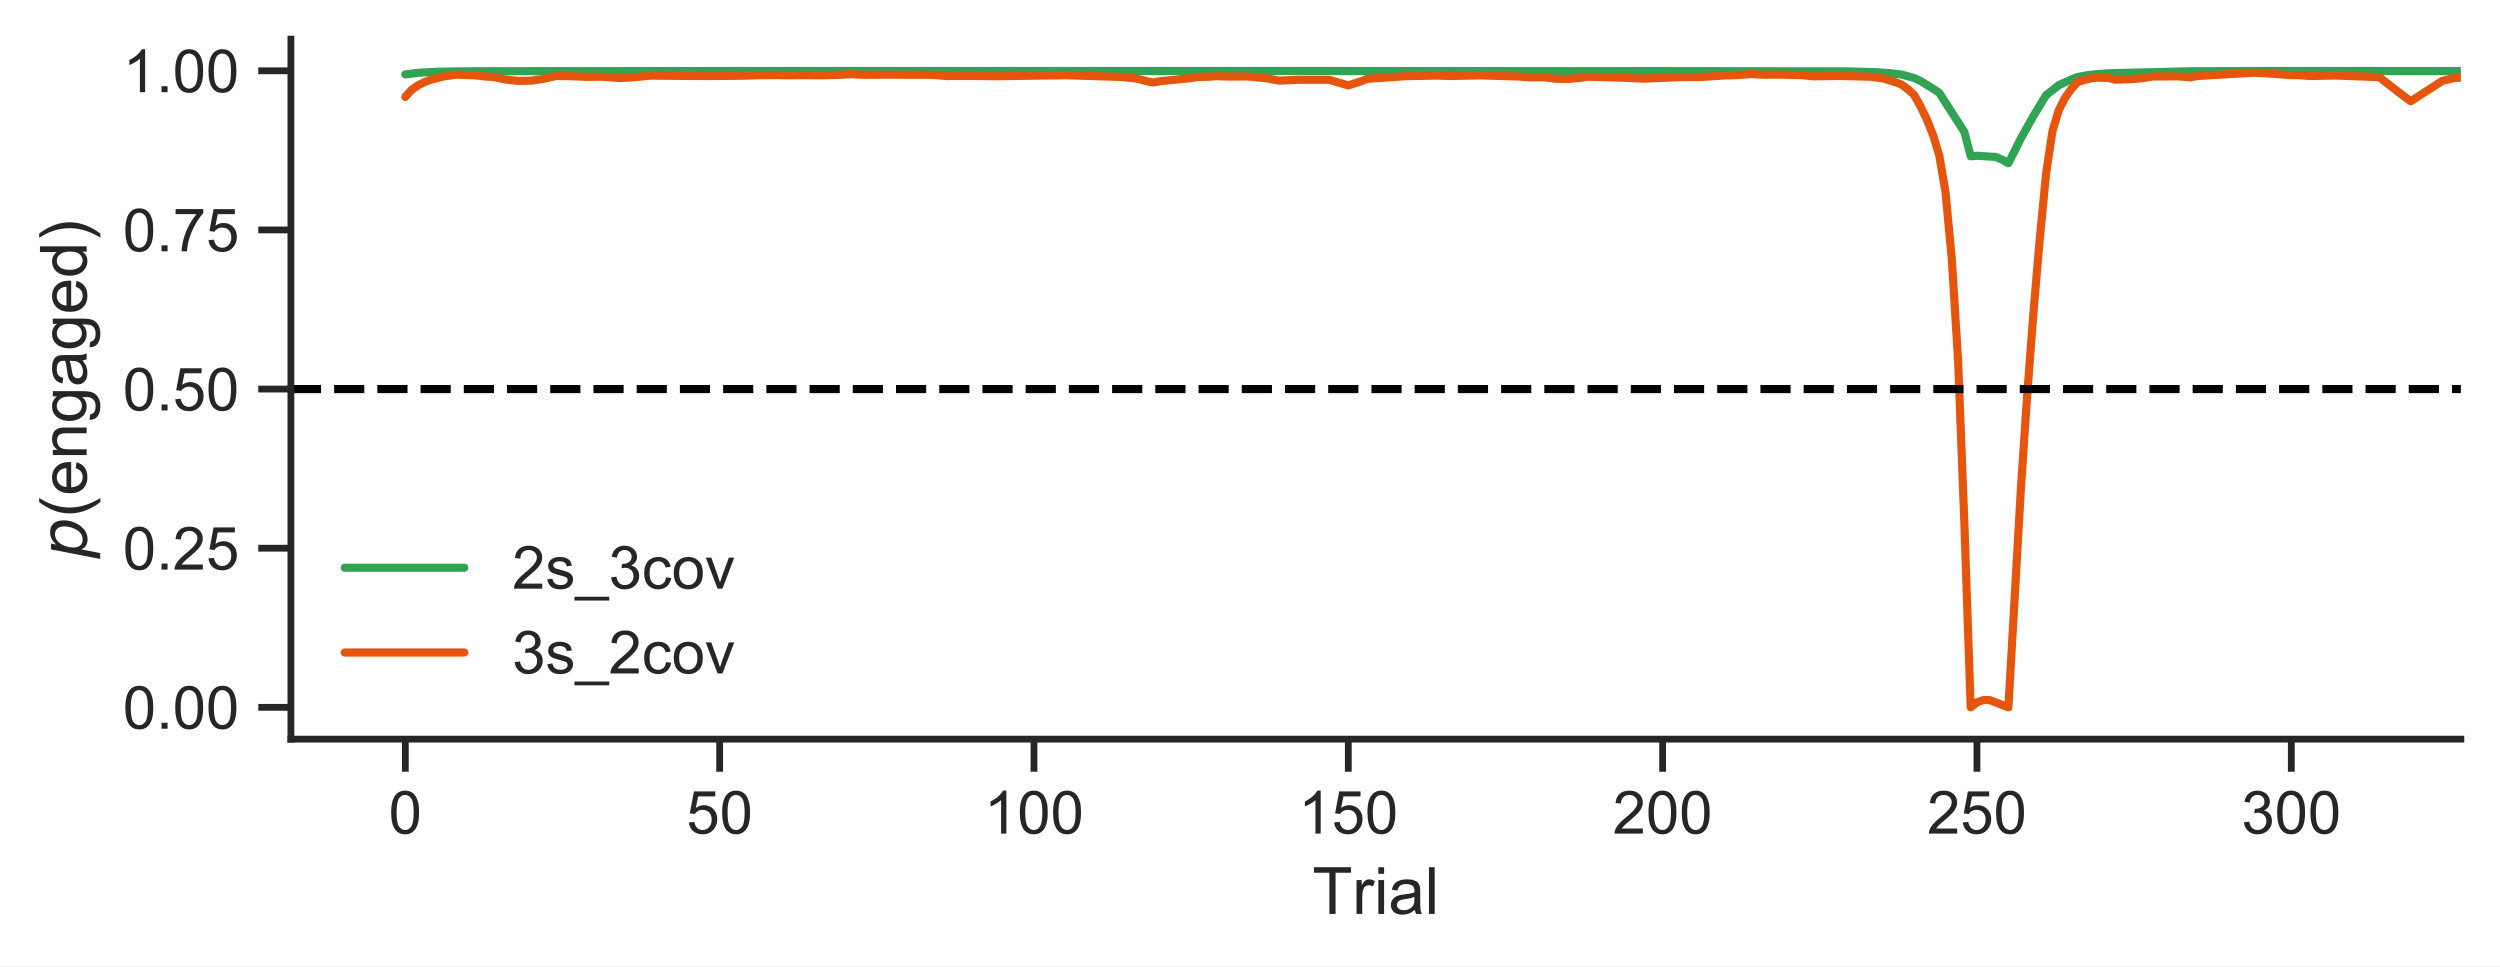
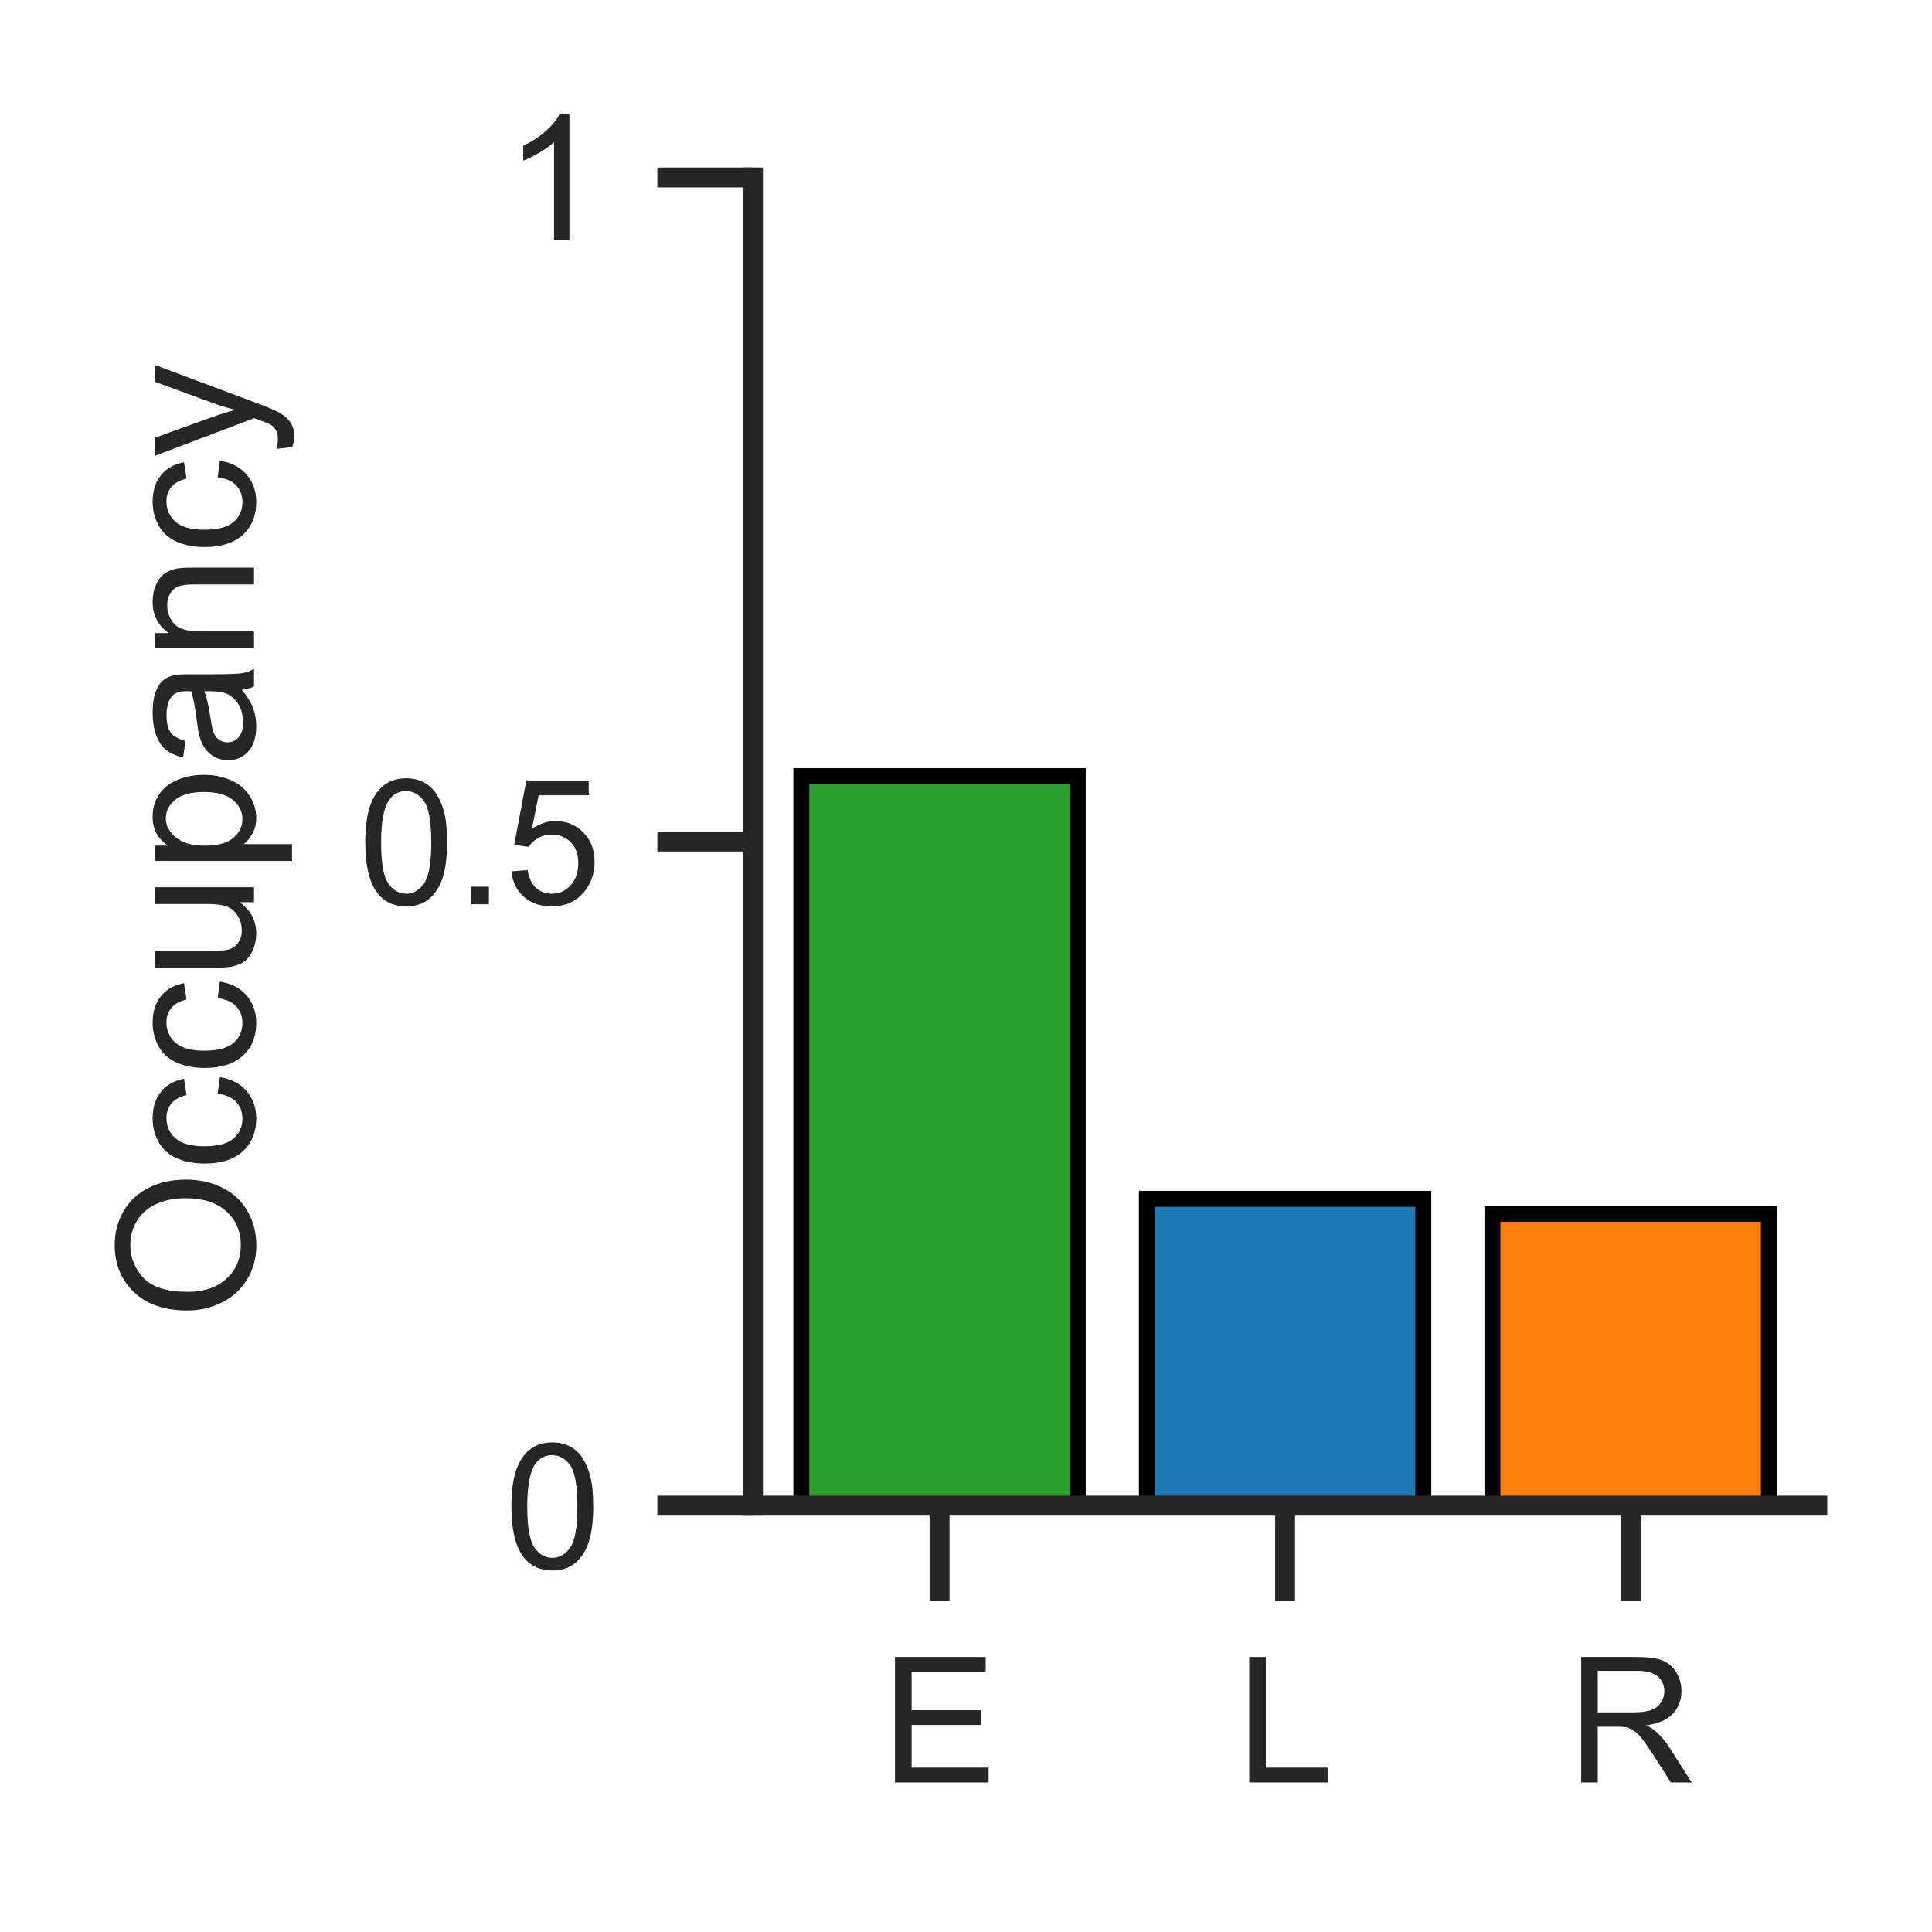
- <svg xmlns="http://www.w3.org/2000/svg" xmlns:xlink="http://www.w3.org/1999/xlink" height="177.69pt" version="1.1" viewBox="0 0 459.84 177.69" width="459.84pt">
+ <svg xmlns="http://www.w3.org/2000/svg" xmlns:xlink="http://www.w3.org/1999/xlink" height="121.26pt" version="1.1" viewBox="0 0 121.26 121.26" width="121.26pt">
  <defs>
    <style type="text/css">
*{stroke-linecap:butt;stroke-linejoin:round;}
  </style>
  </defs>
  <g id="figure_1">
    <g id="patch_1">
-       <path d="M 0 177.69  L 459.84 177.69  L 459.84 0  L 0 0  z " style="fill:#ffffff;" />
+       <path d="M 0 121.26  L 121.26 121.26  L 121.26 0  L 0 0  z " style="fill:#ffffff;" />
    </g>
    <g id="axes_1">
      <g id="patch_2">
-         <path d="M 53.507 135.955  L 452.64 135.955  L 452.64 7.2  L 53.507 7.2  z " style="fill:#ffffff;" />
+         <path d="M 47.259 94.5  L 114.06 94.5  L 114.06 11.137  L 47.259 11.137  z " style="fill:#ffffff;" />
      </g>
      <g id="matplotlib.axis_1">
        <g id="xtick_1">
          <g id="line2d_1">
            <defs>
-               <path d="M 0 0  L 0 6  " id="mb37c2af38c" style="stroke:#262626;stroke-width:1.25;" />
+               <path d="M 0 0  L 0 6  " id="maa2088e95f" style="stroke:#262626;stroke-width:1.25;" />
            </defs>
            <g>
-               <use style="fill:#262626;stroke:#262626;stroke-width:1.25;" x="74.552" xlink:href="#mb37c2af38c" y="135.955" />
+               <use style="fill:#262626;stroke:#262626;stroke-width:1.25;" x="58.971" xlink:href="#maa2088e95f" y="94.5" />
            </g>
          </g>
          <g id="text_1">
            <defs>
-               <path d="M 4.156 35.297  Q 4.156 48 6.766 55.734  Q 9.375 63.484 14.516 67.672  Q 19.672 71.875 27.484 71.875  Q 33.25 71.875 37.594 69.547  Q 41.938 67.234 44.766 62.859  Q 47.609 58.5 49.219 52.219  Q 50.828 45.953 50.828 35.297  Q 50.828 22.703 48.234 14.969  Q 45.656 7.234 40.5 3  Q 35.359 -1.219 27.484 -1.219  Q 17.141 -1.219 11.234 6.203  Q 4.156 15.141 4.156 35.297  z M 13.188 35.297  Q 13.188 17.672 17.312 11.828  Q 21.438 6 27.484 6  Q 33.547 6 37.672 11.859  Q 41.797 17.719 41.797 35.297  Q 41.797 52.984 37.672 58.781  Q 33.547 64.594 27.391 64.594  Q 21.344 64.594 17.719 59.469  Q 13.188 52.938 13.188 35.297  z " id="ArialMT-48" />
+               <path d="M 7.906 0  L 7.906 71.578  L 59.672 71.578  L 59.672 63.141  L 17.391 63.141  L 17.391 41.219  L 56.984 41.219  L 56.984 32.812  L 17.391 32.812  L 17.391 8.453  L 61.328 8.453  L 61.328 0  z " id="ArialMT-69" />
            </defs>
-             <g style="fill:#262626;" transform="translate(71.4937 153.3289)scale(0.11 -0.11)">
-               <use xlink:href="#ArialMT-48" />
+             <g style="fill:#262626;" transform="translate(55.3019 111.8733)scale(0.11 -0.11)">
+               <use xlink:href="#ArialMT-69" />
            </g>
          </g>
        </g>
        <g id="xtick_2">
          <g id="line2d_2">
            <g>
-               <use style="fill:#262626;stroke:#262626;stroke-width:1.25;" x="132.369" xlink:href="#mb37c2af38c" y="135.955" />
+               <use style="fill:#262626;stroke:#262626;stroke-width:1.25;" x="80.659" xlink:href="#maa2088e95f" y="94.5" />
            </g>
          </g>
          <g id="text_2">
            <defs>
-               <path d="M 4.156 18.75  L 13.375 19.531  Q 14.406 12.797 18.141 9.391  Q 21.875 6 27.156 6  Q 33.5 6 37.891 10.781  Q 42.281 15.578 42.281 23.484  Q 42.281 31 38.062 35.344  Q 33.844 39.703 27 39.703  Q 22.75 39.703 19.328 37.766  Q 15.922 35.844 13.969 32.766  L 5.719 33.844  L 12.641 70.609  L 48.25 70.609  L 48.25 62.203  L 19.672 62.203  L 15.828 42.969  Q 22.266 47.469 29.344 47.469  Q 38.719 47.469 45.156 40.969  Q 51.609 34.469 51.609 24.266  Q 51.609 14.547 45.953 7.469  Q 39.062 -1.219 27.156 -1.219  Q 17.391 -1.219 11.203 4.25  Q 5.031 9.719 4.156 18.75  z " id="ArialMT-53" />
+               <path d="M 7.328 0  L 7.328 71.578  L 16.797 71.578  L 16.797 8.453  L 52.047 8.453  L 52.047 0  z " id="ArialMT-76" />
            </defs>
-             <g style="fill:#262626;" transform="translate(126.2516 153.3289)scale(0.11 -0.11)">
-               <use xlink:href="#ArialMT-53" />
-               <use x="55.615" xlink:href="#ArialMT-48" />
+             <g style="fill:#262626;" transform="translate(77.60062 111.8733)scale(0.11 -0.11)">
+               <use xlink:href="#ArialMT-76" />
            </g>
          </g>
        </g>
        <g id="xtick_3">
          <g id="line2d_3">
            <g>
-               <use style="fill:#262626;stroke:#262626;stroke-width:1.25;" x="190.185" xlink:href="#mb37c2af38c" y="135.955" />
+               <use style="fill:#262626;stroke:#262626;stroke-width:1.25;" x="102.348" xlink:href="#maa2088e95f" y="94.5" />
            </g>
          </g>
          <g id="text_3">
            <defs>
-               <path d="M 37.25 0  L 28.469 0  L 28.469 56  Q 25.297 52.984 20.141 49.953  Q 14.984 46.922 10.891 45.406  L 10.891 53.906  Q 18.266 57.375 23.781 62.297  Q 29.297 67.234 31.594 71.875  L 37.25 71.875  z " id="ArialMT-49" />
+               <path d="M 7.859 0  L 7.859 71.578  L 39.594 71.578  Q 49.172 71.578 54.141 69.641  Q 59.125 67.719 62.109 62.828  Q 65.094 57.953 65.094 52.047  Q 65.094 44.438 60.156 39.203  Q 55.219 33.984 44.922 32.562  Q 48.688 30.766 50.641 29  Q 54.781 25.203 58.5 19.484  L 70.953 0  L 59.031 0  L 49.562 14.891  Q 45.406 21.344 42.719 24.75  Q 40.047 28.172 37.922 29.531  Q 35.797 30.906 33.594 31.453  Q 31.984 31.781 28.328 31.781  L 17.328 31.781  L 17.328 0  z M 17.328 39.984  L 37.703 39.984  Q 44.188 39.984 47.844 41.328  Q 51.516 42.672 53.422 45.625  Q 55.328 48.578 55.328 52.047  Q 55.328 57.125 51.641 60.391  Q 47.953 63.672 39.984 63.672  L 17.328 63.672  z " id="ArialMT-82" />
            </defs>
-             <g style="fill:#262626;" transform="translate(181.0095 153.3289)scale(0.11 -0.11)">
-               <use xlink:href="#ArialMT-49" />
-               <use x="55.615" xlink:href="#ArialMT-48" />
-               <use x="111.23" xlink:href="#ArialMT-48" />
+             <g style="fill:#262626;" transform="translate(98.37566 111.8733)scale(0.11 -0.11)">
+               <use xlink:href="#ArialMT-82" />
            </g>
-           </g>
-         </g>
-         <g id="xtick_4">
-           <g id="line2d_4">
-             <g>
-               <use style="fill:#262626;stroke:#262626;stroke-width:1.25;" x="248.001" xlink:href="#mb37c2af38c" y="135.955" />
-             </g>
-           </g>
-           <g id="text_4">
-             <g style="fill:#262626;" transform="translate(238.8259 153.3289)scale(0.11 -0.11)">
-               <use xlink:href="#ArialMT-49" />
-               <use x="55.615" xlink:href="#ArialMT-53" />
-               <use x="111.23" xlink:href="#ArialMT-48" />
-             </g>
-           </g>
-         </g>
-         <g id="xtick_5">
-           <g id="line2d_5">
-             <g>
-               <use style="fill:#262626;stroke:#262626;stroke-width:1.25;" x="305.818" xlink:href="#mb37c2af38c" y="135.955" />
-             </g>
-           </g>
-           <g id="text_5">
-             <defs>
-               <path d="M 50.344 8.453  L 50.344 0  L 3.031 0  Q 2.938 3.172 4.047 6.109  Q 5.859 10.938 9.828 15.625  Q 13.812 20.312 21.344 26.469  Q 33.016 36.031 37.109 41.625  Q 41.219 47.219 41.219 52.203  Q 41.219 57.422 37.469 61  Q 33.734 64.594 27.734 64.594  Q 21.391 64.594 17.578 60.781  Q 13.766 56.984 13.719 50.25  L 4.688 51.172  Q 5.609 61.281 11.656 66.578  Q 17.719 71.875 27.938 71.875  Q 38.234 71.875 44.234 66.156  Q 50.25 60.453 50.25 52  Q 50.25 47.703 48.484 43.547  Q 46.734 39.406 42.656 34.812  Q 38.578 30.219 29.109 22.219  Q 21.188 15.578 18.938 13.203  Q 16.703 10.844 15.234 8.453  z " id="ArialMT-50" />
-             </defs>
-             <g style="fill:#262626;" transform="translate(296.6424 153.3289)scale(0.11 -0.11)">
-               <use xlink:href="#ArialMT-50" />
-               <use x="55.615" xlink:href="#ArialMT-48" />
-               <use x="111.23" xlink:href="#ArialMT-48" />
-             </g>
-           </g>
-         </g>
-         <g id="xtick_6">
-           <g id="line2d_6">
-             <g>
-               <use style="fill:#262626;stroke:#262626;stroke-width:1.25;" x="363.634" xlink:href="#mb37c2af38c" y="135.955" />
-             </g>
-           </g>
-           <g id="text_6">
-             <g style="fill:#262626;" transform="translate(354.4588 153.3289)scale(0.11 -0.11)">
-               <use xlink:href="#ArialMT-50" />
-               <use x="55.615" xlink:href="#ArialMT-53" />
-               <use x="111.23" xlink:href="#ArialMT-48" />
-             </g>
-           </g>
-         </g>
-         <g id="xtick_7">
-           <g id="line2d_7">
-             <g>
-               <use style="fill:#262626;stroke:#262626;stroke-width:1.25;" x="421.451" xlink:href="#mb37c2af38c" y="135.955" />
-             </g>
-           </g>
-           <g id="text_7">
-             <defs>
-               <path d="M 4.203 18.891  L 12.984 20.062  Q 14.5 12.594 18.141 9.297  Q 21.781 6 27 6  Q 33.203 6 37.469 10.297  Q 41.75 14.594 41.75 20.953  Q 41.75 27 37.797 30.922  Q 33.844 34.859 27.734 34.859  Q 25.25 34.859 21.531 33.891  L 22.516 41.609  Q 23.391 41.5 23.922 41.5  Q 29.547 41.5 34.031 44.422  Q 38.531 47.359 38.531 53.469  Q 38.531 58.297 35.25 61.469  Q 31.984 64.656 26.812 64.656  Q 21.688 64.656 18.266 61.422  Q 14.844 58.203 13.875 51.766  L 5.078 53.328  Q 6.688 62.156 12.391 67.016  Q 18.109 71.875 26.609 71.875  Q 32.469 71.875 37.391 69.359  Q 42.328 66.844 44.938 62.5  Q 47.562 58.156 47.562 53.266  Q 47.562 48.641 45.062 44.828  Q 42.578 41.016 37.703 38.766  Q 44.047 37.312 47.562 32.688  Q 51.078 28.078 51.078 21.141  Q 51.078 11.766 44.234 5.25  Q 37.406 -1.266 26.953 -1.266  Q 17.531 -1.266 11.297 4.344  Q 5.078 9.969 4.203 18.891  z " id="ArialMT-51" />
-             </defs>
-             <g style="fill:#262626;" transform="translate(412.2752 153.3289)scale(0.11 -0.11)">
-               <use xlink:href="#ArialMT-51" />
-               <use x="55.615" xlink:href="#ArialMT-48" />
-               <use x="111.23" xlink:href="#ArialMT-48" />
-             </g>
-           </g>
-         </g>
-         <g id="text_8">
-           <defs>
-             <path d="M 25.922 0  L 25.922 63.141  L 2.344 63.141  L 2.344 71.578  L 59.078 71.578  L 59.078 63.141  L 35.406 63.141  L 35.406 0  z " id="ArialMT-84" />
-             <path d="M 6.5 0  L 6.5 51.859  L 14.406 51.859  L 14.406 44  Q 17.438 49.516 20 51.266  Q 22.562 53.031 25.641 53.031  Q 30.078 53.031 34.672 50.203  L 31.641 42.047  Q 28.422 43.953 25.203 43.953  Q 22.312 43.953 20.016 42.219  Q 17.719 40.484 16.75 37.406  Q 15.281 32.719 15.281 27.156  L 15.281 0  z " id="ArialMT-114" />
-             <path d="M 6.641 61.469  L 6.641 71.578  L 15.438 71.578  L 15.438 61.469  z M 6.641 0  L 6.641 51.859  L 15.438 51.859  L 15.438 0  z " id="ArialMT-105" />
-             <path d="M 40.438 6.391  Q 35.547 2.25 31.031 0.531  Q 26.516 -1.172 21.344 -1.172  Q 12.797 -1.172 8.203 3  Q 3.609 7.172 3.609 13.672  Q 3.609 17.484 5.344 20.625  Q 7.078 23.781 9.891 25.688  Q 12.703 27.594 16.219 28.562  Q 18.797 29.25 24.031 29.891  Q 34.672 31.156 39.703 32.906  Q 39.75 34.719 39.75 35.203  Q 39.75 40.578 37.25 42.781  Q 33.891 45.75 27.25 45.75  Q 21.047 45.75 18.094 43.578  Q 15.141 41.406 13.719 35.891  L 5.125 37.062  Q 6.297 42.578 8.984 45.969  Q 11.672 49.359 16.75 51.188  Q 21.828 53.031 28.516 53.031  Q 35.156 53.031 39.297 51.469  Q 43.453 49.906 45.406 47.531  Q 47.359 45.172 48.141 41.547  Q 48.578 39.312 48.578 33.453  L 48.578 21.734  Q 48.578 9.469 49.141 6.219  Q 49.703 2.984 51.375 0  L 42.188 0  Q 40.828 2.734 40.438 6.391  z M 39.703 26.031  Q 34.906 24.078 25.344 22.703  Q 19.922 21.922 17.672 20.938  Q 15.438 19.969 14.203 18.094  Q 12.984 16.219 12.984 13.922  Q 12.984 10.406 15.641 8.062  Q 18.312 5.719 23.438 5.719  Q 28.516 5.719 32.469 7.938  Q 36.422 10.156 38.281 14.016  Q 39.703 17 39.703 22.797  z " id="ArialMT-97" />
-             <path d="M 6.391 0  L 6.391 71.578  L 15.188 71.578  L 15.188 0  z " id="ArialMT-108" />
-           </defs>
-           <g style="fill:#262626;" transform="translate(241.4108 168.1045)scale(0.12 -0.12)">
-             <use xlink:href="#ArialMT-84" />
-             <use x="61.037" xlink:href="#ArialMT-114" />
-             <use x="94.338" xlink:href="#ArialMT-105" />
-             <use x="116.555" xlink:href="#ArialMT-97" />
-             <use x="172.17" xlink:href="#ArialMT-108" />
          </g>
        </g>
      </g>
      <g id="matplotlib.axis_2">
        <g id="ytick_1">
-           <g id="line2d_8">
+           <g id="line2d_4">
            <defs>
-               <path d="M 0 0  L -6 0  " id="m1e8d1ca78a" style="stroke:#262626;stroke-width:1.25;" />
+               <path d="M 0 0  L -6 0  " id="m10a32d445a" style="stroke:#262626;stroke-width:1.25;" />
            </defs>
            <g>
-               <use style="fill:#262626;stroke:#262626;stroke-width:1.25;" x="53.507" xlink:href="#m1e8d1ca78a" y="130.103" />
+               <use style="fill:#262626;stroke:#262626;stroke-width:1.25;" x="47.259" xlink:href="#m10a32d445a" y="94.5" />
            </g>
          </g>
-           <g id="text_9">
+           <g id="text_4">
            <defs>
-               <path d="M 9.078 0  L 9.078 10.016  L 19.094 10.016  L 19.094 0  z " id="ArialMT-46" />
+               <path d="M 4.156 35.297  Q 4.156 48 6.766 55.734  Q 9.375 63.484 14.516 67.672  Q 19.672 71.875 27.484 71.875  Q 33.25 71.875 37.594 69.547  Q 41.938 67.234 44.766 62.859  Q 47.609 58.5 49.219 52.219  Q 50.828 45.953 50.828 35.297  Q 50.828 22.703 48.234 14.969  Q 45.656 7.234 40.5 3  Q 35.359 -1.219 27.484 -1.219  Q 17.141 -1.219 11.234 6.203  Q 4.156 15.141 4.156 35.297  z M 13.188 35.297  Q 13.188 17.672 17.312 11.828  Q 21.438 6 27.484 6  Q 33.547 6 37.672 11.859  Q 41.797 17.719 41.797 35.297  Q 41.797 52.984 37.672 58.781  Q 33.547 64.594 27.391 64.594  Q 21.344 64.594 17.719 59.469  Q 13.188 52.938 13.188 35.297  z " id="ArialMT-48" />
            </defs>
-             <g style="fill:#262626;" transform="translate(22.6 134.0396)scale(0.11 -0.11)">
+             <g style="fill:#262626;" transform="translate(31.64172 98.43647)scale(0.11 -0.11)">
              <use xlink:href="#ArialMT-48" />
-               <use x="55.615" xlink:href="#ArialMT-46" />
-               <use x="83.398" xlink:href="#ArialMT-48" />
-               <use x="139.014" xlink:href="#ArialMT-48" />
            </g>
          </g>
        </g>
        <g id="ytick_2">
-           <g id="line2d_9">
+           <g id="line2d_5">
            <g>
-               <use style="fill:#262626;stroke:#262626;stroke-width:1.25;" x="53.507" xlink:href="#m1e8d1ca78a" y="100.832" />
+               <use style="fill:#262626;stroke:#262626;stroke-width:1.25;" x="47.259" xlink:href="#m10a32d445a" y="52.818" />
            </g>
          </g>
-           <g id="text_10">
-             <g style="fill:#262626;" transform="translate(22.6 104.7691)scale(0.11 -0.11)">
+           <g id="text_5">
+             <defs>
+               <path d="M 9.078 0  L 9.078 10.016  L 19.094 10.016  L 19.094 0  z " id="ArialMT-46" />
+               <path d="M 4.156 18.75  L 13.375 19.531  Q 14.406 12.797 18.141 9.391  Q 21.875 6 27.156 6  Q 33.5 6 37.891 10.781  Q 42.281 15.578 42.281 23.484  Q 42.281 31 38.062 35.344  Q 33.844 39.703 27 39.703  Q 22.75 39.703 19.328 37.766  Q 15.922 35.844 13.969 32.766  L 5.719 33.844  L 12.641 70.609  L 48.25 70.609  L 48.25 62.203  L 19.672 62.203  L 15.828 42.969  Q 22.266 47.469 29.344 47.469  Q 38.719 47.469 45.156 40.969  Q 51.609 34.469 51.609 24.266  Q 51.609 14.547 45.953 7.469  Q 39.062 -1.219 27.156 -1.219  Q 17.391 -1.219 11.203 4.25  Q 5.031 9.719 4.156 18.75  z " id="ArialMT-53" />
+             </defs>
+             <g style="fill:#262626;" transform="translate(22.46875 56.75503)scale(0.11 -0.11)">
              <use xlink:href="#ArialMT-48" />
              <use x="55.615" xlink:href="#ArialMT-46" />
-               <use x="83.398" xlink:href="#ArialMT-50" />
-               <use x="139.014" xlink:href="#ArialMT-53" />
+               <use x="83.398" xlink:href="#ArialMT-53" />
            </g>
          </g>
        </g>
        <g id="ytick_3">
-           <g id="line2d_10">
+           <g id="line2d_6">
            <g>
-               <use style="fill:#262626;stroke:#262626;stroke-width:1.25;" x="53.507" xlink:href="#m1e8d1ca78a" y="71.562" />
+               <use style="fill:#262626;stroke:#262626;stroke-width:1.25;" x="47.259" xlink:href="#m10a32d445a" y="11.137" />
            </g>
          </g>
-           <g id="text_11">
-             <g style="fill:#262626;" transform="translate(22.6 75.49863)scale(0.11 -0.11)">
-               <use xlink:href="#ArialMT-48" />
-               <use x="55.615" xlink:href="#ArialMT-46" />
-               <use x="83.398" xlink:href="#ArialMT-53" />
-               <use x="139.014" xlink:href="#ArialMT-48" />
+           <g id="text_6">
+             <defs>
+               <path d="M 37.25 0  L 28.469 0  L 28.469 56  Q 25.297 52.984 20.141 49.953  Q 14.984 46.922 10.891 45.406  L 10.891 53.906  Q 18.266 57.375 23.781 62.297  Q 29.297 67.234 31.594 71.875  L 37.25 71.875  z " id="ArialMT-49" />
+             </defs>
+             <g style="fill:#262626;" transform="translate(31.64172 15.07359)scale(0.11 -0.11)">
+               <use xlink:href="#ArialMT-49" />
            </g>
          </g>
        </g>
-         <g id="ytick_4">
-           <g id="line2d_11">
-             <g>
-               <use style="fill:#262626;stroke:#262626;stroke-width:1.25;" x="53.507" xlink:href="#m1e8d1ca78a" y="42.291" />
-             </g>
-           </g>
-           <g id="text_12">
-             <defs>
-               <path d="M 4.734 62.203  L 4.734 70.656  L 51.078 70.656  L 51.078 63.812  Q 44.234 56.547 37.516 44.484  Q 30.812 32.422 27.156 19.672  Q 24.516 10.688 23.781 0  L 14.75 0  Q 14.891 8.453 18.062 20.406  Q 21.234 32.375 27.172 43.484  Q 33.109 54.594 39.797 62.203  z " id="ArialMT-55" />
-             </defs>
-             <g style="fill:#262626;" transform="translate(22.6 46.22816)scale(0.11 -0.11)">
-               <use xlink:href="#ArialMT-48" />
-               <use x="55.615" xlink:href="#ArialMT-46" />
-               <use x="83.398" xlink:href="#ArialMT-55" />
-               <use x="139.014" xlink:href="#ArialMT-53" />
-             </g>
-           </g>
-         </g>
-         <g id="ytick_5">
-           <g id="line2d_12">
-             <g>
-               <use style="fill:#262626;stroke:#262626;stroke-width:1.25;" x="53.507" xlink:href="#m1e8d1ca78a" y="13.021" />
-             </g>
-           </g>
-           <g id="text_13">
-             <g style="fill:#262626;" transform="translate(22.6 16.95768)scale(0.11 -0.11)">
-               <use xlink:href="#ArialMT-49" />
-               <use x="55.615" xlink:href="#ArialMT-46" />
-               <use x="83.398" xlink:href="#ArialMT-48" />
-               <use x="139.014" xlink:href="#ArialMT-48" />
-             </g>
-           </g>
-         </g>
-         <g id="text_14">
+         <g id="text_7">
          <defs>
-             <path d="M 49.609 33.688  Q 49.609 40.875 46.484 44.672  Q 43.359 48.484 37.5 48.484  Q 33.5 48.484 29.859 46.438  Q 26.219 44.391 23.391 40.484  Q 20.609 36.625 18.938 31.156  Q 17.281 25.688 17.281 20.312  Q 17.281 13.484 20.406 9.797  Q 23.531 6.109 29.297 6.109  Q 33.547 6.109 37.188 8.109  Q 40.828 10.109 43.406 13.922  Q 46.188 17.922 47.891 23.344  Q 49.609 28.766 49.609 33.688  z M 21.781 46.391  Q 25.391 51.125 30.297 53.562  Q 35.203 56 41.219 56  Q 49.609 56 54.25 50.5  Q 58.891 45.016 58.891 35.109  Q 58.891 27 56 19.656  Q 53.125 12.312 47.703 6.5  Q 44.094 2.641 39.547 0.609  Q 35.016 -1.422 29.984 -1.422  Q 24.172 -1.422 20.219 1  Q 16.266 3.422 14.312 8.203  L 8.688 -20.797  L -0.297 -20.797  L 14.406 54.688  L 23.391 54.688  z " id="DejaVuSans-Oblique-112" />
-             <path d="M 23.391 -21.047  Q 16.109 -11.859 11.078 0.438  Q 6.062 12.75 6.062 25.922  Q 6.062 37.547 9.812 48.188  Q 14.203 60.547 23.391 72.797  L 29.688 72.797  Q 23.781 62.641 21.875 58.297  Q 18.891 51.562 17.188 44.234  Q 15.094 35.109 15.094 25.875  Q 15.094 2.391 29.688 -21.047  z " id="ArialMT-40" />
-             <path d="M 42.094 16.703  L 51.172 15.578  Q 49.031 7.625 43.219 3.219  Q 37.406 -1.172 28.375 -1.172  Q 17 -1.172 10.328 5.828  Q 3.656 12.844 3.656 25.484  Q 3.656 38.578 10.391 45.797  Q 17.141 53.031 27.875 53.031  Q 38.281 53.031 44.875 45.953  Q 51.469 38.875 51.469 26.031  Q 51.469 25.25 51.422 23.688  L 12.75 23.688  Q 13.234 15.141 17.578 10.594  Q 21.922 6.062 28.422 6.062  Q 33.25 6.062 36.672 8.594  Q 40.094 11.141 42.094 16.703  z M 13.234 30.906  L 42.188 30.906  Q 41.609 37.453 38.875 40.719  Q 34.672 45.797 27.984 45.797  Q 21.922 45.797 17.797 41.75  Q 13.672 37.703 13.234 30.906  z " id="ArialMT-101" />
+             <path d="M 4.828 34.859  Q 4.828 52.688 14.391 62.766  Q 23.969 72.859 39.109 72.859  Q 49.031 72.859 56.984 68.109  Q 64.938 63.375 69.109 54.906  Q 73.297 46.438 73.297 35.688  Q 73.297 24.812 68.891 16.219  Q 64.5 7.625 56.438 3.203  Q 48.391 -1.219 39.062 -1.219  Q 28.953 -1.219 20.984 3.656  Q 13.031 8.547 8.922 16.984  Q 4.828 25.438 4.828 34.859  z M 14.594 34.719  Q 14.594 21.781 21.547 14.328  Q 28.516 6.891 39.016 6.891  Q 49.703 6.891 56.609 14.406  Q 63.531 21.922 63.531 35.75  Q 63.531 44.484 60.578 51  Q 57.625 57.516 51.922 61.109  Q 46.234 64.703 39.156 64.703  Q 29.109 64.703 21.844 57.781  Q 14.594 50.875 14.594 34.719  z " id="ArialMT-79" />
+             <path d="M 40.438 19  L 49.078 17.875  Q 47.656 8.938 41.812 3.875  Q 35.984 -1.172 27.484 -1.172  Q 16.844 -1.172 10.375 5.781  Q 3.906 12.75 3.906 25.734  Q 3.906 34.125 6.688 40.422  Q 9.469 46.734 15.156 49.875  Q 20.844 53.031 27.547 53.031  Q 35.984 53.031 41.359 48.75  Q 46.734 44.484 48.25 36.625  L 39.703 35.297  Q 38.484 40.531 35.375 43.156  Q 32.281 45.797 27.875 45.797  Q 21.234 45.797 17.078 41.031  Q 12.938 36.281 12.938 25.984  Q 12.938 15.531 16.938 10.797  Q 20.953 6.062 27.391 6.062  Q 32.562 6.062 36.031 9.234  Q 39.5 12.406 40.438 19  z " id="ArialMT-99" />
+             <path d="M 40.578 0  L 40.578 7.625  Q 34.516 -1.172 24.125 -1.172  Q 19.531 -1.172 15.547 0.578  Q 11.578 2.344 9.641 5  Q 7.719 7.672 6.938 11.531  Q 6.391 14.109 6.391 19.734  L 6.391 51.859  L 15.188 51.859  L 15.188 23.094  Q 15.188 16.219 15.719 13.812  Q 16.547 10.359 19.234 8.375  Q 21.922 6.391 25.875 6.391  Q 29.828 6.391 33.297 8.422  Q 36.766 10.453 38.203 13.938  Q 39.656 17.438 39.656 24.078  L 39.656 51.859  L 48.438 51.859  L 48.438 0  z " id="ArialMT-117" />
+             <path d="M 6.594 -19.875  L 6.594 51.859  L 14.594 51.859  L 14.594 45.125  Q 17.438 49.078 21 51.047  Q 24.562 53.031 29.641 53.031  Q 36.281 53.031 41.359 49.609  Q 46.438 46.188 49.016 39.953  Q 51.609 33.734 51.609 26.312  Q 51.609 18.359 48.75 11.984  Q 45.906 5.609 40.453 2.219  Q 35.016 -1.172 29 -1.172  Q 24.609 -1.172 21.109 0.688  Q 17.625 2.547 15.375 5.375  L 15.375 -19.875  z M 14.547 25.641  Q 14.547 15.625 18.594 10.844  Q 22.656 6.062 28.422 6.062  Q 34.281 6.062 38.453 11.016  Q 42.625 15.969 42.625 26.375  Q 42.625 36.281 38.547 41.203  Q 34.469 46.141 28.812 46.141  Q 23.188 46.141 18.859 40.891  Q 14.547 35.641 14.547 25.641  z " id="ArialMT-112" />
+             <path d="M 40.438 6.391  Q 35.547 2.25 31.031 0.531  Q 26.516 -1.172 21.344 -1.172  Q 12.797 -1.172 8.203 3  Q 3.609 7.172 3.609 13.672  Q 3.609 17.484 5.344 20.625  Q 7.078 23.781 9.891 25.688  Q 12.703 27.594 16.219 28.562  Q 18.797 29.25 24.031 29.891  Q 34.672 31.156 39.703 32.906  Q 39.75 34.719 39.75 35.203  Q 39.75 40.578 37.25 42.781  Q 33.891 45.75 27.25 45.75  Q 21.047 45.75 18.094 43.578  Q 15.141 41.406 13.719 35.891  L 5.125 37.062  Q 6.297 42.578 8.984 45.969  Q 11.672 49.359 16.75 51.188  Q 21.828 53.031 28.516 53.031  Q 35.156 53.031 39.297 51.469  Q 43.453 49.906 45.406 47.531  Q 47.359 45.172 48.141 41.547  Q 48.578 39.312 48.578 33.453  L 48.578 21.734  Q 48.578 9.469 49.141 6.219  Q 49.703 2.984 51.375 0  L 42.188 0  Q 40.828 2.734 40.438 6.391  z M 39.703 26.031  Q 34.906 24.078 25.344 22.703  Q 19.922 21.922 17.672 20.938  Q 15.438 19.969 14.203 18.094  Q 12.984 16.219 12.984 13.922  Q 12.984 10.406 15.641 8.062  Q 18.312 5.719 23.438 5.719  Q 28.516 5.719 32.469 7.938  Q 36.422 10.156 38.281 14.016  Q 39.703 17 39.703 22.797  z " id="ArialMT-97" />
            <path d="M 6.594 0  L 6.594 51.859  L 14.5 51.859  L 14.5 44.484  Q 20.219 53.031 31 53.031  Q 35.688 53.031 39.625 51.344  Q 43.562 49.656 45.516 46.922  Q 47.469 44.188 48.25 40.438  Q 48.734 37.984 48.734 31.891  L 48.734 0  L 39.938 0  L 39.938 31.547  Q 39.938 36.922 38.906 39.578  Q 37.891 42.234 35.281 43.812  Q 32.672 45.406 29.156 45.406  Q 23.531 45.406 19.453 41.844  Q 15.375 38.281 15.375 28.328  L 15.375 0  z " id="ArialMT-110" />
-             <path d="M 4.984 -4.297  L 13.531 -5.562  Q 14.062 -9.516 16.5 -11.328  Q 19.781 -13.766 25.438 -13.766  Q 31.547 -13.766 34.859 -11.328  Q 38.188 -8.891 39.359 -4.5  Q 40.047 -1.812 39.984 6.781  Q 34.234 0 25.641 0  Q 14.938 0 9.078 7.719  Q 3.219 15.438 3.219 26.219  Q 3.219 33.641 5.906 39.906  Q 8.594 46.188 13.688 49.609  Q 18.797 53.031 25.688 53.031  Q 34.859 53.031 40.828 45.609  L 40.828 51.859  L 48.922 51.859  L 48.922 7.031  Q 48.922 -5.078 46.453 -10.125  Q 44 -15.188 38.641 -18.109  Q 33.297 -21.047 25.484 -21.047  Q 16.219 -21.047 10.5 -16.875  Q 4.781 -12.703 4.984 -4.297  z M 12.25 26.859  Q 12.25 16.656 16.297 11.969  Q 20.359 7.281 26.469 7.281  Q 32.516 7.281 36.609 11.938  Q 40.719 16.609 40.719 26.562  Q 40.719 36.078 36.5 40.906  Q 32.281 45.75 26.312 45.75  Q 20.453 45.75 16.344 40.984  Q 12.25 36.234 12.25 26.859  z " id="ArialMT-103" />
-             <path d="M 40.234 0  L 40.234 6.547  Q 35.297 -1.172 25.734 -1.172  Q 19.531 -1.172 14.328 2.25  Q 9.125 5.672 6.266 11.797  Q 3.422 17.922 3.422 25.875  Q 3.422 33.641 6 39.969  Q 8.594 46.297 13.766 49.656  Q 18.953 53.031 25.344 53.031  Q 30.031 53.031 33.688 51.047  Q 37.359 49.078 39.656 45.906  L 39.656 71.578  L 48.391 71.578  L 48.391 0  z M 12.453 25.875  Q 12.453 15.922 16.641 10.984  Q 20.844 6.062 26.562 6.062  Q 32.328 6.062 36.344 10.766  Q 40.375 15.484 40.375 25.141  Q 40.375 35.797 36.266 40.766  Q 32.172 45.75 26.172 45.75  Q 20.312 45.75 16.375 40.969  Q 12.453 36.188 12.453 25.875  z " id="ArialMT-100" />
-             <path d="M 12.359 -21.047  L 6.062 -21.047  Q 20.656 2.391 20.656 25.875  Q 20.656 35.062 18.562 44.094  Q 16.891 51.422 13.922 58.156  Q 12.016 62.547 6.062 72.797  L 12.359 72.797  Q 21.531 60.547 25.922 48.188  Q 29.688 37.547 29.688 25.922  Q 29.688 12.75 24.625 0.438  Q 19.578 -11.859 12.359 -21.047  z " id="ArialMT-41" />
+             <path d="M 6.203 -19.969  L 5.219 -11.719  Q 8.109 -12.5 10.25 -12.5  Q 13.188 -12.5 14.938 -11.516  Q 16.703 -10.547 17.828 -8.797  Q 18.656 -7.469 20.516 -2.25  Q 20.75 -1.516 21.297 -0.094  L 1.609 51.859  L 11.078 51.859  L 21.875 21.828  Q 23.969 16.109 25.641 9.812  Q 27.156 15.875 29.25 21.625  L 40.328 51.859  L 49.125 51.859  L 29.391 -0.875  Q 26.219 -9.422 24.469 -12.641  Q 22.125 -17 19.094 -19.016  Q 16.062 -21.047 11.859 -21.047  Q 9.328 -21.047 6.203 -19.969  z " id="ArialMT-121" />
          </defs>
-           <g style="fill:#262626;" transform="translate(15.96 102.7777)rotate(-90)scale(0.12 -0.12)">
-             <use transform="translate(0 0.203125)" xlink:href="#DejaVuSans-Oblique-112" />
-             <use transform="translate(63.47656 0.203125)" xlink:href="#ArialMT-40" />
-             <use transform="translate(96.77734 0.203125)" xlink:href="#ArialMT-101" />
-             <use transform="translate(152.3926 0.203125)" xlink:href="#ArialMT-110" />
-             <use transform="translate(208.0078 0.203125)" xlink:href="#ArialMT-103" />
-             <use transform="translate(263.623 0.203125)" xlink:href="#ArialMT-97" />
-             <use transform="translate(319.2383 0.203125)" xlink:href="#ArialMT-103" />
-             <use transform="translate(374.8535 0.203125)" xlink:href="#ArialMT-101" />
-             <use transform="translate(430.4688 0.203125)" xlink:href="#ArialMT-100" />
-             <use transform="translate(486.084 0.203125)" xlink:href="#ArialMT-41" />
+           <g style="fill:#262626;" transform="translate(15.94313 82.83136)rotate(-90)scale(0.12 -0.12)">
+             <use xlink:href="#ArialMT-79" />
+             <use x="77.783" xlink:href="#ArialMT-99" />
+             <use x="127.783" xlink:href="#ArialMT-99" />
+             <use x="177.783" xlink:href="#ArialMT-117" />
+             <use x="233.398" xlink:href="#ArialMT-112" />
+             <use x="289.014" xlink:href="#ArialMT-97" />
+             <use x="344.629" xlink:href="#ArialMT-110" />
+             <use x="400.244" xlink:href="#ArialMT-99" />
+             <use x="450.244" xlink:href="#ArialMT-121" />
          </g>
        </g>
      </g>
-       <g id="line2d_13">
-         <path clip-path="url(#peb30252936)" d="M 74.552 13.685  L 76.865 13.394  L 80.334 13.196  L 87.272 13.1  L 133.525 13.065  L 168.215 13.067  L 189.029 13.067  L 200.592 13.058  L 229.5 13.06  L 290.786 13.086  L 297.724 13.08  L 306.974 13.079  L 339.351 13.121  L 345.133 13.273  L 347.446 13.441  L 349.758 13.712  L 352.071 14.339  L 353.227 14.885  L 355.54 16.307  L 356.696 17.075  L 361.322 24.271  L 362.478 28.748  L 363.634 28.651  L 367.103 28.867  L 368.26 29.369  L 369.416 30.025  L 371.729 25.423  L 374.041 21.295  L 376.354 17.508  L 378.667 15.671  L 380.979 14.62  L 382.136 14.172  L 384.448 13.738  L 387.917 13.471  L 402.95 13.107  L 416.825 13.064  L 451.515 13.07  L 460.84 13.083  L 460.84 13.083  " style="fill:none;stroke:#31a354;stroke-linecap:round;stroke-width:1.5;" />
-       </g>
-       <g id="line2d_14">
-         <path clip-path="url(#peb30252936)" d="M 74.552 17.825  L 75.709 16.527  L 76.865 15.718  L 78.021 15.124  L 79.178 14.679  L 81.49 14.089  L 83.803 13.727  L 87.272 13.856  L 89.584 14.102  L 90.741 14.148  L 93.053 14.637  L 95.366 14.878  L 97.679 14.838  L 99.991 14.501  L 102.304 13.97  L 104.617 14.005  L 108.086 14.144  L 110.398 14.103  L 113.867 14.344  L 116.18 14.243  L 119.649 13.912  L 126.587 13.972  L 130.056 13.988  L 134.681 13.953  L 136.994 13.922  L 139.307 13.839  L 142.776 13.804  L 145.088 13.85  L 147.401 13.819  L 150.87 13.849  L 154.339 13.764  L 156.652 13.647  L 158.964 13.768  L 162.433 13.738  L 171.684 13.765  L 173.996 13.984  L 179.778 13.977  L 183.247 14.024  L 195.967 13.839  L 206.374 14.16  L 208.686 14.408  L 209.843 14.622  L 210.999 14.976  L 212.155 15.169  L 213.312 14.939  L 219.093 14.37  L 220.25 14.156  L 222.562 14.106  L 223.719 14.012  L 226.031 14.089  L 229.5 14.061  L 232.969 14.396  L 235.282 14.828  L 238.751 14.679  L 244.533 14.681  L 248.001 15.71  L 250.314 14.967  L 251.47 14.509  L 258.408 14.02  L 264.19 13.901  L 266.503 13.974  L 272.284 13.875  L 279.222 14.07  L 281.535 14.236  L 283.848 14.189  L 286.16 14.483  L 288.473 14.521  L 290.786 14.299  L 291.942 14.113  L 298.88 14.302  L 302.349 14.465  L 305.818 14.318  L 309.287 14.184  L 312.756 14.17  L 317.381 13.872  L 319.694 13.801  L 322.007 13.63  L 324.319 13.742  L 327.788 13.731  L 330.101 13.797  L 331.257 13.802  L 333.57 14.038  L 335.882 14.011  L 338.195 13.97  L 343.977 14.107  L 346.289 14.397  L 348.602 15.104  L 349.758 15.547  L 350.915 16.41  L 352.071 17.453  L 353.227 19.515  L 354.384 21.9  L 355.54 24.8  L 356.696 28.561  L 357.853 35.391  L 359.009 47.677  L 360.165 66.363  L 361.322 96.371  L 362.478 130.103  L 363.634 129.185  L 364.791 128.773  L 365.947 128.766  L 369.416 130.103  L 371.729 89.644  L 372.885 72.495  L 374.041 57.276  L 375.198 43.799  L 376.354 31.913  L 377.51 24.179  L 378.667 20.298  L 379.823 18.012  L 380.979 16.376  L 382.136 15.089  L 384.448 14.423  L 385.605 14.299  L 387.917 14.335  L 389.074 14.65  L 391.386 14.591  L 393.699 14.428  L 396.012 14.07  L 400.637 14.049  L 402.95 14.222  L 404.106 13.984  L 414.513 13.374  L 416.825 13.485  L 421.451 13.824  L 422.607 13.813  L 424.92 13.982  L 429.545 13.892  L 437.639 14.192  L 442.265 17.778  L 443.421 18.62  L 448.046 15.646  L 449.203 14.876  L 451.515 14.329  L 458.453 14.103  L 460.84 14.359  L 460.84 14.359  " style="fill:none;stroke:#e6550d;stroke-linecap:round;stroke-width:1.5;" />
-       </g>
-       <g id="line2d_15">
-         <path clip-path="url(#peb30252936)" d="M 53.507 71.562  L 452.64 71.562  " style="fill:none;stroke:#000000;stroke-dasharray:5.55,2.4;stroke-dashoffset:0;stroke-width:1.5;" />
-       </g>
      <g id="patch_3">
-         <path d="M 53.507 135.955  L 53.507 7.2  " style="fill:none;stroke:#262626;stroke-linecap:square;stroke-linejoin:miter;stroke-width:1.25;" />
+         <path clip-path="url(#p13aeca9c8f)" d="M 50.295 94.5  L 67.646 94.5  L 67.646 48.712  L 50.295 48.712  z " style="fill:#2ca02c;stroke:#000000;stroke-linejoin:miter;" />
      </g>
      <g id="patch_4">
-         <path d="M 53.507 135.955  L 452.64 135.955  " style="fill:none;stroke:#262626;stroke-linecap:square;stroke-linejoin:miter;stroke-width:1.25;" />
+         <path clip-path="url(#p13aeca9c8f)" d="M 71.984 94.5  L 89.335 94.5  L 89.335 75.243  L 71.984 75.243  z " style="fill:#1f77b4;stroke:#000000;stroke-linejoin:miter;" />
      </g>
-       <g id="legend_1">
-         <g id="line2d_16">
-           <path d="M 63.407 104.427  L 85.407 104.427  " style="fill:none;stroke:#31a354;stroke-linecap:round;stroke-width:1.5;" />
-         </g>
-         <g id="line2d_17" />
-         <g id="text_15">
-           <defs>
-             <path d="M 3.078 15.484  L 11.766 16.844  Q 12.5 11.625 15.844 8.844  Q 19.188 6.062 25.203 6.062  Q 31.25 6.062 34.172 8.516  Q 37.109 10.984 37.109 14.312  Q 37.109 17.281 34.516 19  Q 32.719 20.172 25.531 21.969  Q 15.875 24.422 12.141 26.203  Q 8.406 27.984 6.469 31.125  Q 4.547 34.281 4.547 38.094  Q 4.547 41.547 6.125 44.5  Q 7.719 47.469 10.453 49.422  Q 12.5 50.922 16.031 51.969  Q 19.578 53.031 23.641 53.031  Q 29.734 53.031 34.344 51.266  Q 38.969 49.516 41.156 46.5  Q 43.359 43.5 44.188 38.484  L 35.594 37.312  Q 35.016 41.312 32.203 43.547  Q 29.391 45.797 24.266 45.797  Q 18.219 45.797 15.625 43.797  Q 13.031 41.797 13.031 39.109  Q 13.031 37.406 14.109 36.031  Q 15.188 34.625 17.484 33.688  Q 18.797 33.203 25.25 31.453  Q 34.578 28.953 38.25 27.359  Q 41.938 25.781 44.031 22.75  Q 46.141 19.734 46.141 15.234  Q 46.141 10.844 43.578 6.953  Q 41.016 3.078 36.172 0.953  Q 31.344 -1.172 25.25 -1.172  Q 15.141 -1.172 9.844 3.031  Q 4.547 7.234 3.078 15.484  z " id="ArialMT-115" />
-             <path d="M -1.516 -19.875  L -1.516 -13.531  L 56.734 -13.531  L 56.734 -19.875  z " id="ArialMT-95" />
-             <path d="M 40.438 19  L 49.078 17.875  Q 47.656 8.938 41.812 3.875  Q 35.984 -1.172 27.484 -1.172  Q 16.844 -1.172 10.375 5.781  Q 3.906 12.75 3.906 25.734  Q 3.906 34.125 6.688 40.422  Q 9.469 46.734 15.156 49.875  Q 20.844 53.031 27.547 53.031  Q 35.984 53.031 41.359 48.75  Q 46.734 44.484 48.25 36.625  L 39.703 35.297  Q 38.484 40.531 35.375 43.156  Q 32.281 45.797 27.875 45.797  Q 21.234 45.797 17.078 41.031  Q 12.938 36.281 12.938 25.984  Q 12.938 15.531 16.938 10.797  Q 20.953 6.062 27.391 6.062  Q 32.562 6.062 36.031 9.234  Q 39.5 12.406 40.438 19  z " id="ArialMT-99" />
-             <path d="M 3.328 25.922  Q 3.328 40.328 11.328 47.266  Q 18.016 53.031 27.641 53.031  Q 38.328 53.031 45.109 46.016  Q 51.906 39.016 51.906 26.656  Q 51.906 16.656 48.906 10.906  Q 45.906 5.172 40.156 2  Q 34.422 -1.172 27.641 -1.172  Q 16.75 -1.172 10.031 5.812  Q 3.328 12.797 3.328 25.922  z M 12.359 25.922  Q 12.359 15.969 16.703 11.016  Q 21.047 6.062 27.641 6.062  Q 34.188 6.062 38.531 11.031  Q 42.875 16.016 42.875 26.219  Q 42.875 35.844 38.5 40.797  Q 34.125 45.75 27.641 45.75  Q 21.047 45.75 16.703 40.812  Q 12.359 35.891 12.359 25.922  z " id="ArialMT-111" />
-             <path d="M 21 0  L 1.266 51.859  L 10.547 51.859  L 21.688 20.797  Q 23.484 15.766 25 10.359  Q 26.172 14.453 28.266 20.219  L 39.797 51.859  L 48.828 51.859  L 29.203 0  z " id="ArialMT-118" />
-           </defs>
-           <g style="fill:#262626;" transform="translate(94.20703 108.2766)scale(0.11 -0.11)">
-             <use xlink:href="#ArialMT-50" />
-             <use x="55.615" xlink:href="#ArialMT-115" />
-             <use x="105.615" xlink:href="#ArialMT-95" />
-             <use x="161.23" xlink:href="#ArialMT-51" />
-             <use x="216.846" xlink:href="#ArialMT-99" />
-             <use x="266.846" xlink:href="#ArialMT-111" />
-             <use x="322.461" xlink:href="#ArialMT-118" />
-           </g>
-         </g>
-         <g id="line2d_18">
-           <path d="M 63.407 120.019  L 85.407 120.019  " style="fill:none;stroke:#e6550d;stroke-linecap:round;stroke-width:1.5;" />
-         </g>
-         <g id="line2d_19" />
-         <g id="text_16">
-           <g style="fill:#262626;" transform="translate(94.20703 123.8691)scale(0.11 -0.11)">
-             <use xlink:href="#ArialMT-51" />
-             <use x="55.615" xlink:href="#ArialMT-115" />
-             <use x="105.615" xlink:href="#ArialMT-95" />
-             <use x="161.23" xlink:href="#ArialMT-50" />
-             <use x="216.846" xlink:href="#ArialMT-99" />
-             <use x="266.846" xlink:href="#ArialMT-111" />
-             <use x="322.461" xlink:href="#ArialMT-118" />
-           </g>
-         </g>
+       <g id="patch_5">
+         <path clip-path="url(#p13aeca9c8f)" d="M 93.672 94.5  L 111.023 94.5  L 111.023 76.181  L 93.672 76.181  z " style="fill:#ff7f0e;stroke:#000000;stroke-linejoin:miter;" />
+       </g>
+       <g id="patch_6">
+         <path d="M 47.259 94.5  L 47.259 11.137  " style="fill:none;stroke:#262626;stroke-linecap:square;stroke-linejoin:miter;stroke-width:1.25;" />
+       </g>
+       <g id="patch_7">
+         <path d="M 47.259 94.5  L 114.06 94.5  " style="fill:none;stroke:#262626;stroke-linecap:square;stroke-linejoin:miter;stroke-width:1.25;" />
      </g>
    </g>
  </g>
  <defs>
-     <clipPath id="peb30252936">
-       <rect height="128.755" width="399.132" x="53.507" y="7.2" />
+     <clipPath id="p13aeca9c8f">
+       <rect height="83.363" width="66.801" x="47.259" y="11.137" />
    </clipPath>
  </defs>
</svg>
